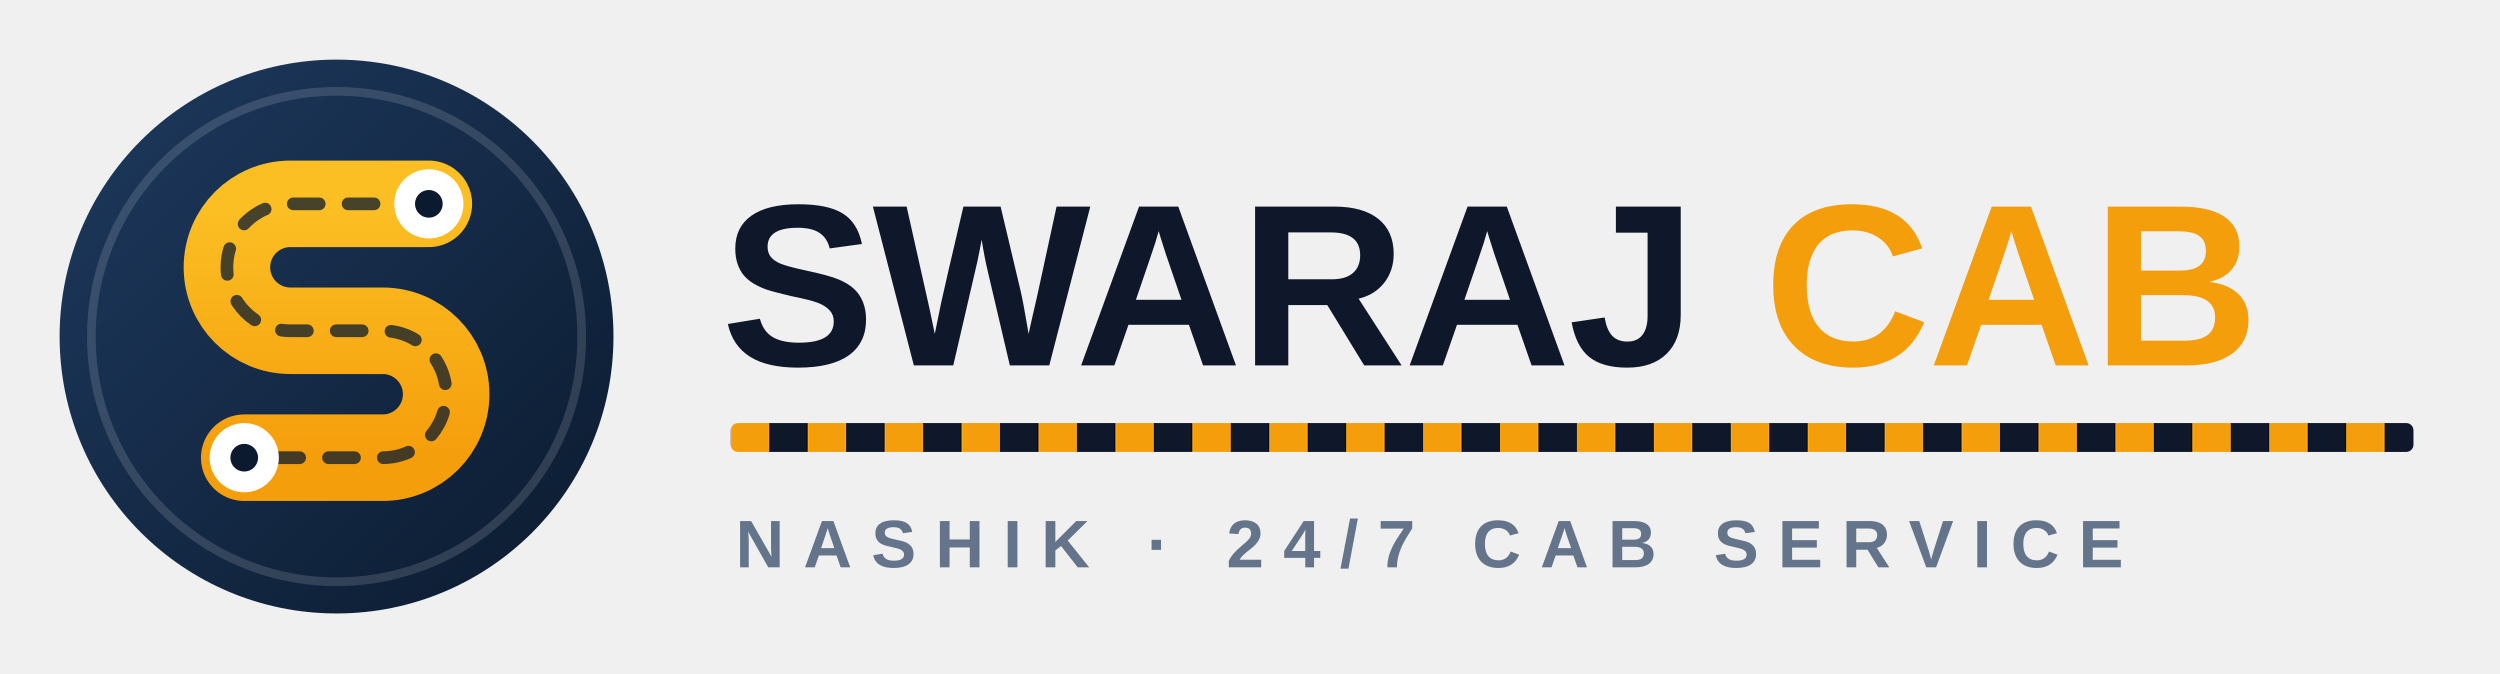
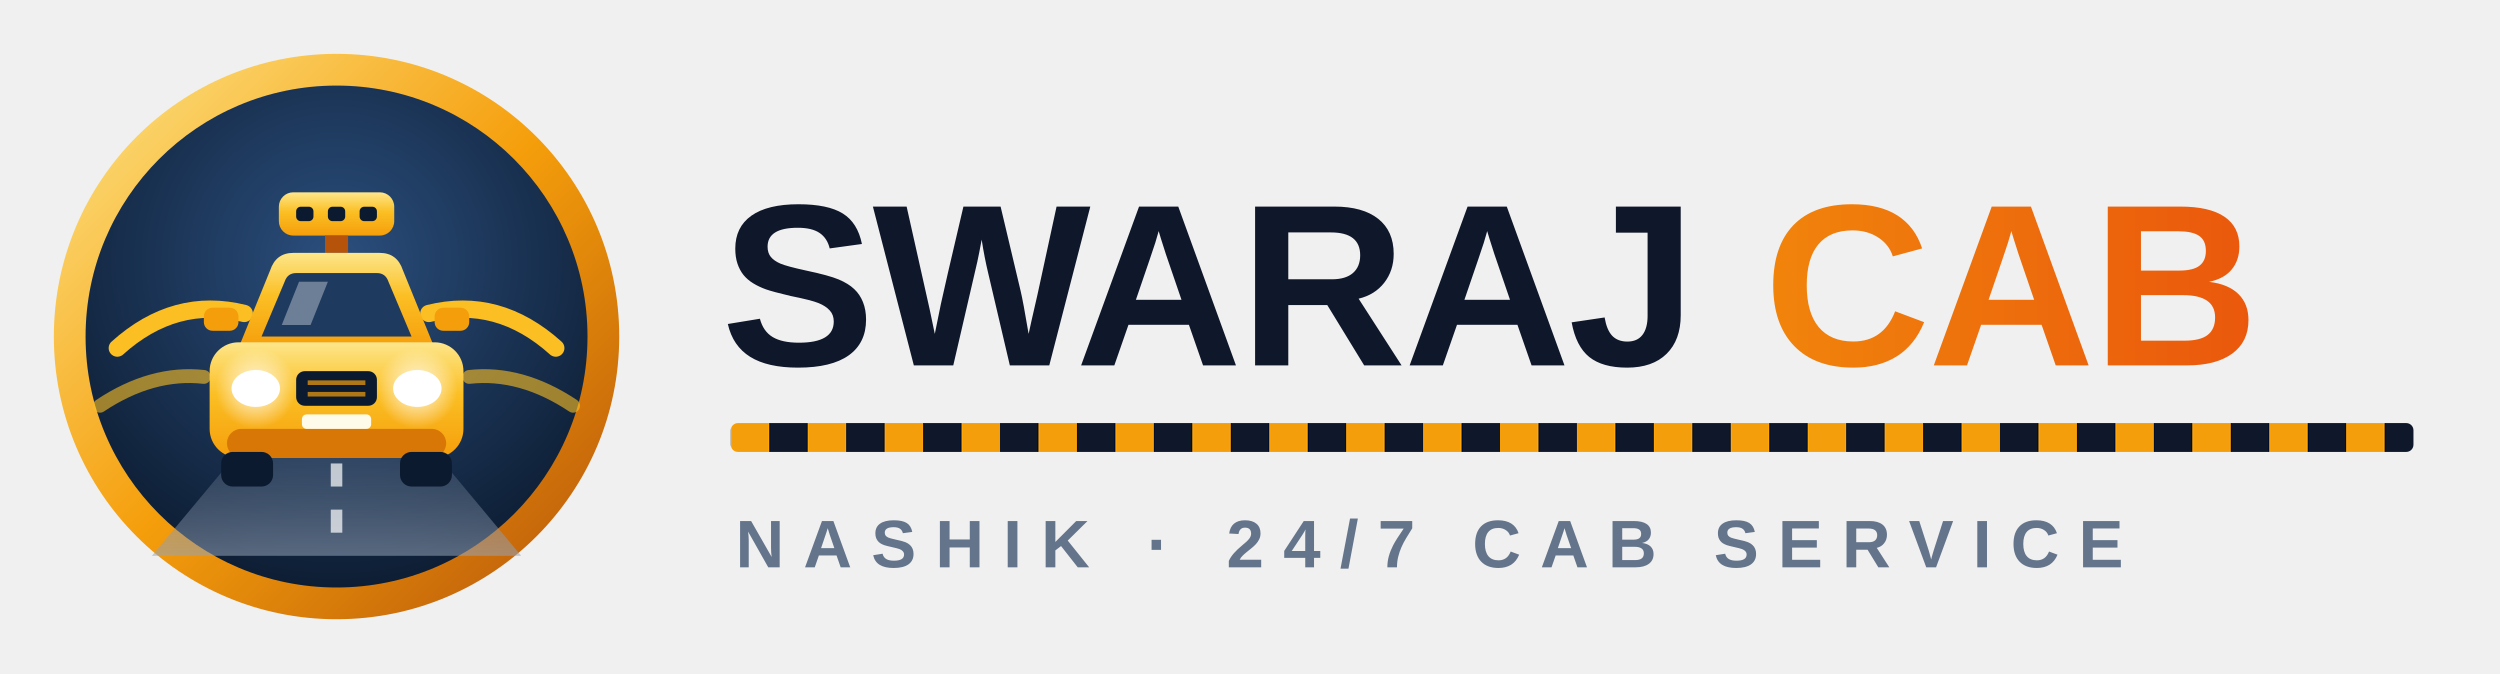
<svg xmlns="http://www.w3.org/2000/svg" viewBox="0 0 520 140" width="520" height="140" role="img" aria-labelledby="logo-title logo-description">
  <defs>
-     <linearGradient id="coin" x1="0" y1="0" x2="1" y2="1">
-       <stop offset="0" stop-color="#1e3a5f" />
+     <linearGradient id="ring" x1="0" y1="0" x2="1" y2="1">
+       <stop offset="0" stop-color="#fde68a" />
+       <stop offset=".5" stop-color="#f59e0b" />
+       <stop offset="1" stop-color="#b45309" />
+     </linearGradient>
+     <radialGradient id="coin" cx="50%" cy="35%" r="70%">
+       <stop offset="0" stop-color="#2b4f7e" />
      <stop offset="1" stop-color="#0b1a2e" />
+     </radialGradient>
+     <linearGradient id="body" x1="0" y1="0" x2="0" y2="1">
+       <stop offset="0" stop-color="#fde68a" />
+       <stop offset=".45" stop-color="#fbbf24" />
+       <stop offset="1" stop-color="#f59e0b" />
    </linearGradient>
-     <linearGradient id="gold" x1="0" y1="0" x2="0" y2="1">
+     <linearGradient id="road" x1="0" y1="0" x2="0" y2="1">
+       <stop offset="0" stop-color="#64748b" stop-opacity="0" />
+       <stop offset="1" stop-color="#94a3b8" stop-opacity=".55" />
+     </linearGradient>
+     <radialGradient id="glow" cx="50%" cy="50%" r="50%">
+       <stop offset="0" stop-color="#ffffff" stop-opacity=".9" />
+       <stop offset="1" stop-color="#ffffff" stop-opacity="0" />
+     </radialGradient>
+     <linearGradient id="cabText" x1="0" y1="0" x2="1" y2="0">
      <stop offset="0" stop-color="#fbbf24" />
-       <stop offset="1" stop-color="#f59e0b" />
+       <stop offset=".5" stop-color="#f59e0b" />
+       <stop offset="1" stop-color="#ea580c" />
    </linearGradient>
    <pattern id="checker" width="16" height="8" patternUnits="userSpaceOnUse">
      <rect width="8" height="8" fill="#0f172a" />
      <rect x="8" width="8" height="8" fill="#f59e0b" />
    </pattern>
  </defs>
  <g transform="translate(10 10) scale(1.2)">
-     <circle cx="50" cy="50" r="48" fill="url(#coin)" />
-     <circle cx="50" cy="50" r="42.5" fill="none" stroke="#ffffff" stroke-opacity=".14" stroke-width="1.5" />
-     <path d="M66 27H42a11 11 0 0 0 0 22h16a11 11 0 0 1 0 22H34" fill="none" stroke="url(#gold)" stroke-width="15" stroke-linecap="round" />
-     <path d="M66 27H42a11 11 0 0 0 0 22h16a11 11 0 0 1 0 22H34" fill="none" stroke="#0b1a2e" stroke-opacity=".75" stroke-width="2.2" stroke-linecap="round" stroke-dasharray="4.5 5" />
-     <circle cx="66" cy="27" r="6" fill="#ffffff" />
-     <circle cx="66" cy="27" r="2.4" fill="#0b1a2e" />
-     <circle cx="34" cy="71" r="6" fill="#ffffff" />
-     <circle cx="34" cy="71" r="2.4" fill="#0b1a2e" />
+     <circle cx="50" cy="50" r="49" fill="url(#ring)" />
+     <circle cx="50" cy="50" r="43.5" fill="url(#coin)" />
+     <path d="M18 88 L43 58 H57 L82 88 Z" fill="url(#road)" />
+     <path d="M50 64 V86" stroke="#ffffff" stroke-opacity=".7" stroke-width="2" stroke-dasharray="4 4" />
+     <path d="M12 52 q10-9 22-6" fill="none" stroke="#fbbf24" stroke-width="3" stroke-linecap="round" />
+     <path d="M9 62 q9-6 18-5" fill="none" stroke="#fbbf24" stroke-width="2.4" stroke-linecap="round" stroke-opacity=".6" />
+     <path d="M88 52 q-10-9-22-6" fill="none" stroke="#fbbf24" stroke-width="3" stroke-linecap="round" />
+     <path d="M91 62 q-9-6-18-5" fill="none" stroke="#fbbf24" stroke-width="2.4" stroke-linecap="round" stroke-opacity=".6" />
+     <rect x="40" y="25" width="20" height="7.5" rx="2.5" fill="url(#body)" />
+     <rect x="43" y="27.5" width="3" height="2.5" rx=".8" fill="#0b1a2e" />
+     <rect x="48.5" y="27.5" width="3" height="2.5" rx=".8" fill="#0b1a2e" />
+     <rect x="54" y="27.5" width="3" height="2.5" rx=".8" fill="#0b1a2e" />
+     <rect x="48" y="32.5" width="4" height="3" fill="#b45309" />
+     <path d="M33 52 L38.5 38.5 Q39.5 35.5 42.5 35.5 H57.5 Q60.5 35.5 61.5 38.5 L67 52 Z" fill="url(#body)" />
+     <path d="M37 50 L41 40.5 Q41.5 39 43 39 H57 Q58.5 39 59 40.5 L63 50 Z" fill="#1e3a5f" />
+     <path d="M43.5 40.5 L40.5 48 H45.5 L48.5 40.5 Z" fill="#ffffff" fill-opacity=".35" />
+     <rect x="27" y="45" width="6" height="4" rx="1.5" fill="#f59e0b" />
+     <rect x="67" y="45" width="6" height="4" rx="1.5" fill="#f59e0b" />
+     <rect x="28" y="51" width="44" height="20" rx="5" fill="url(#body)" />
+     <rect x="31" y="66" width="38" height="5" rx="2.5" fill="#d97706" />
+     <rect x="43" y="56" width="14" height="6" rx="1.5" fill="#0b1a2e" />
+     <path d="M45 58h10M45 60h10" stroke="#f59e0b" stroke-width=".8" stroke-opacity=".7" />
+     <rect x="44" y="63.5" width="12" height="2.5" rx=".8" fill="#fffbeb" />
+     <circle cx="36" cy="59" r="7" fill="url(#glow)" />
+     <circle cx="64" cy="59" r="7" fill="url(#glow)" />
+     <ellipse cx="36" cy="59" rx="4.2" ry="3.2" fill="#ffffff" />
+     <ellipse cx="64" cy="59" rx="4.2" ry="3.2" fill="#ffffff" />
+     <rect x="30" y="70" width="9" height="6" rx="2" fill="#0b1a2e" />
+     <rect x="61" y="70" width="9" height="6" rx="2" fill="#0b1a2e" />
  </g>
-   <text x="150" y="76" font-family="Arial Black, Arial, Helvetica, sans-serif" font-size="48" font-weight="900" letter-spacing="-0.5" fill="#0f172a">SWARAJ<tspan dx="14" fill="#f59e0b">CAB</tspan>
+   <text x="150" y="76" font-family="Arial Black, Arial, Helvetica, sans-serif" font-size="48" font-weight="900" letter-spacing="-0.5" fill="#0f172a">SWARAJ<tspan dx="14" fill="url(#cabText)">CAB</tspan>
  </text>
  <rect x="152" y="88" width="350" height="6" rx="1.5" fill="url(#checker)" />
  <text x="153" y="118" font-family="Arial, Helvetica, sans-serif" font-size="14" font-weight="700" letter-spacing="4" fill="#64748b">NASHIK  ·  24/7 CAB SERVICE</text>
</svg>
